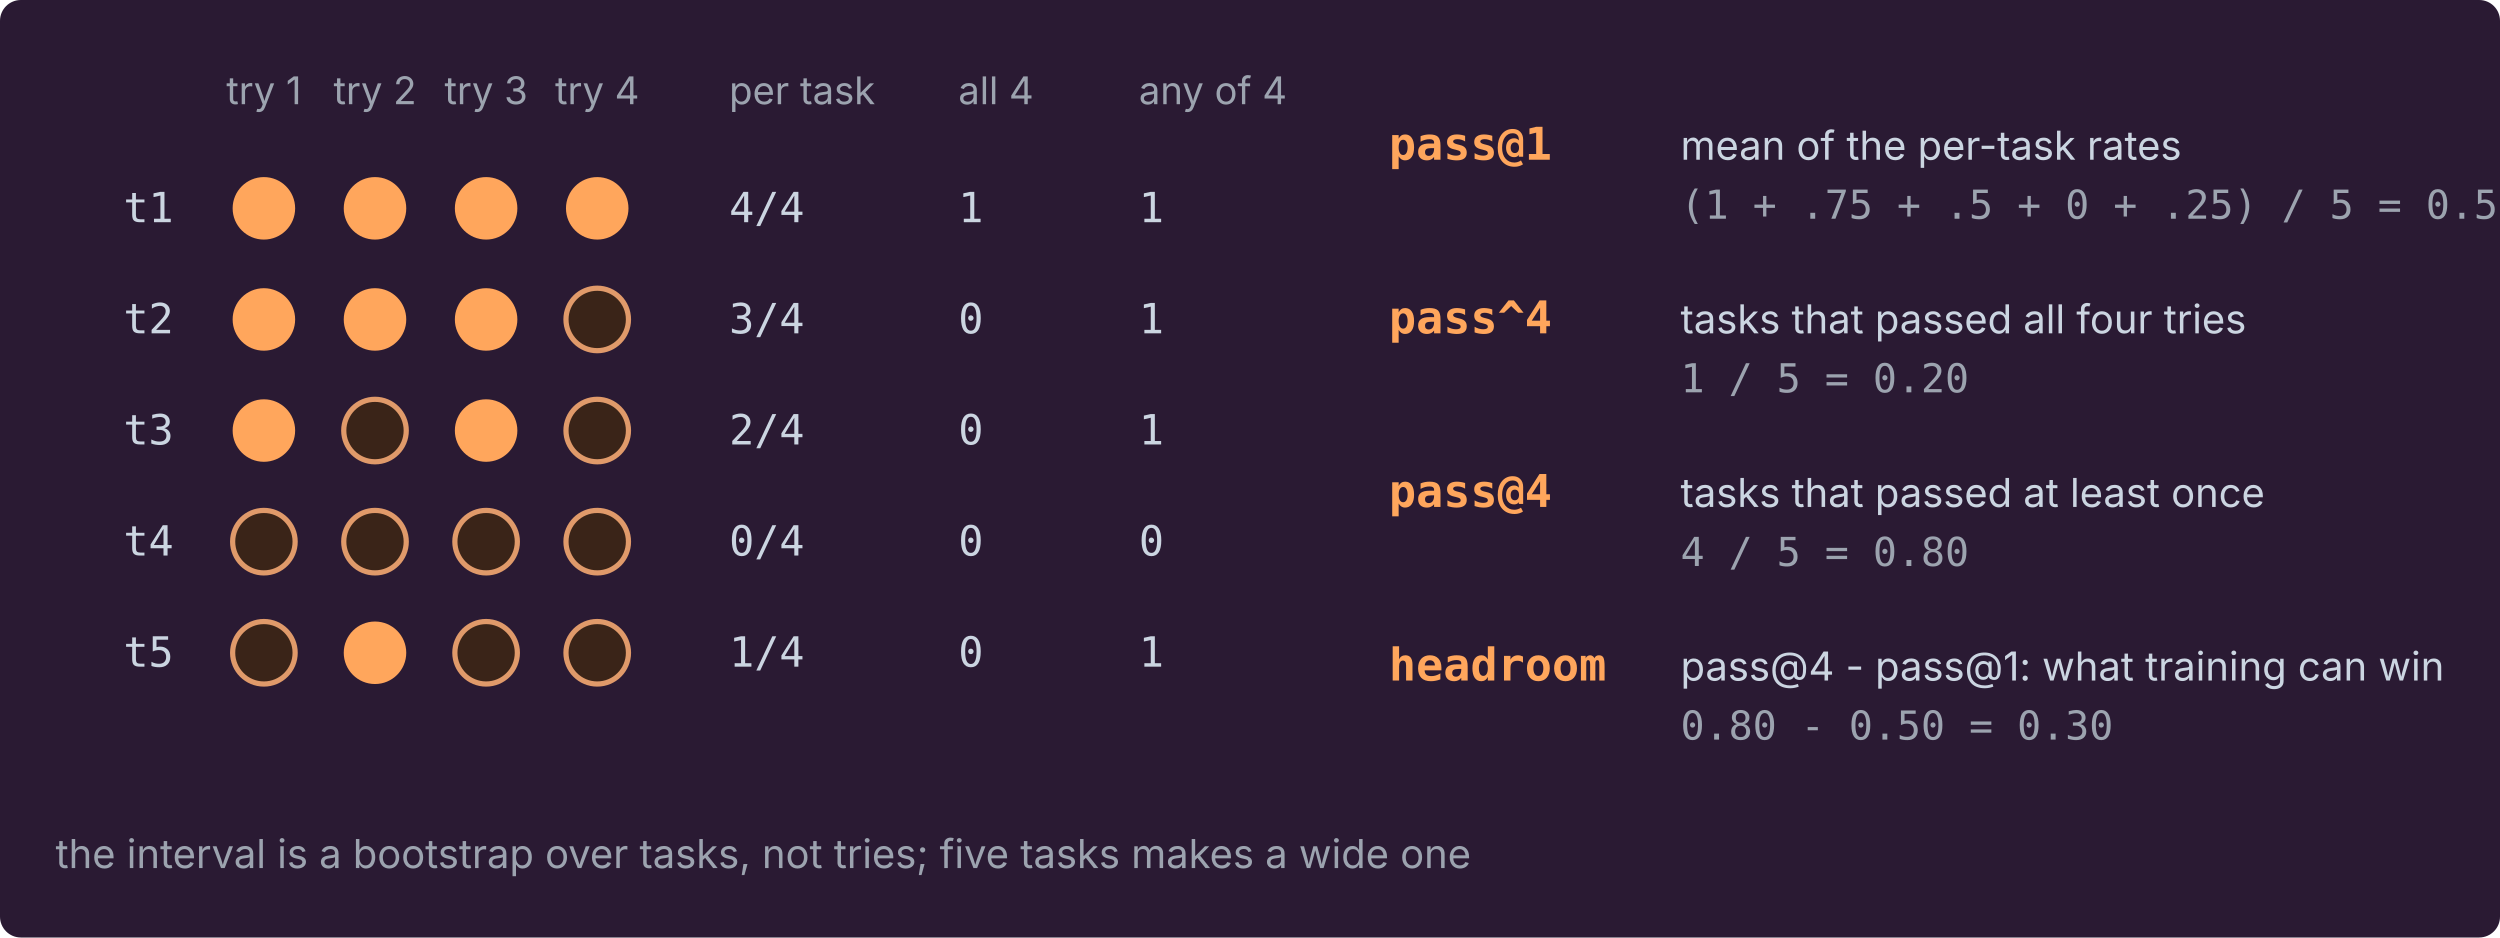
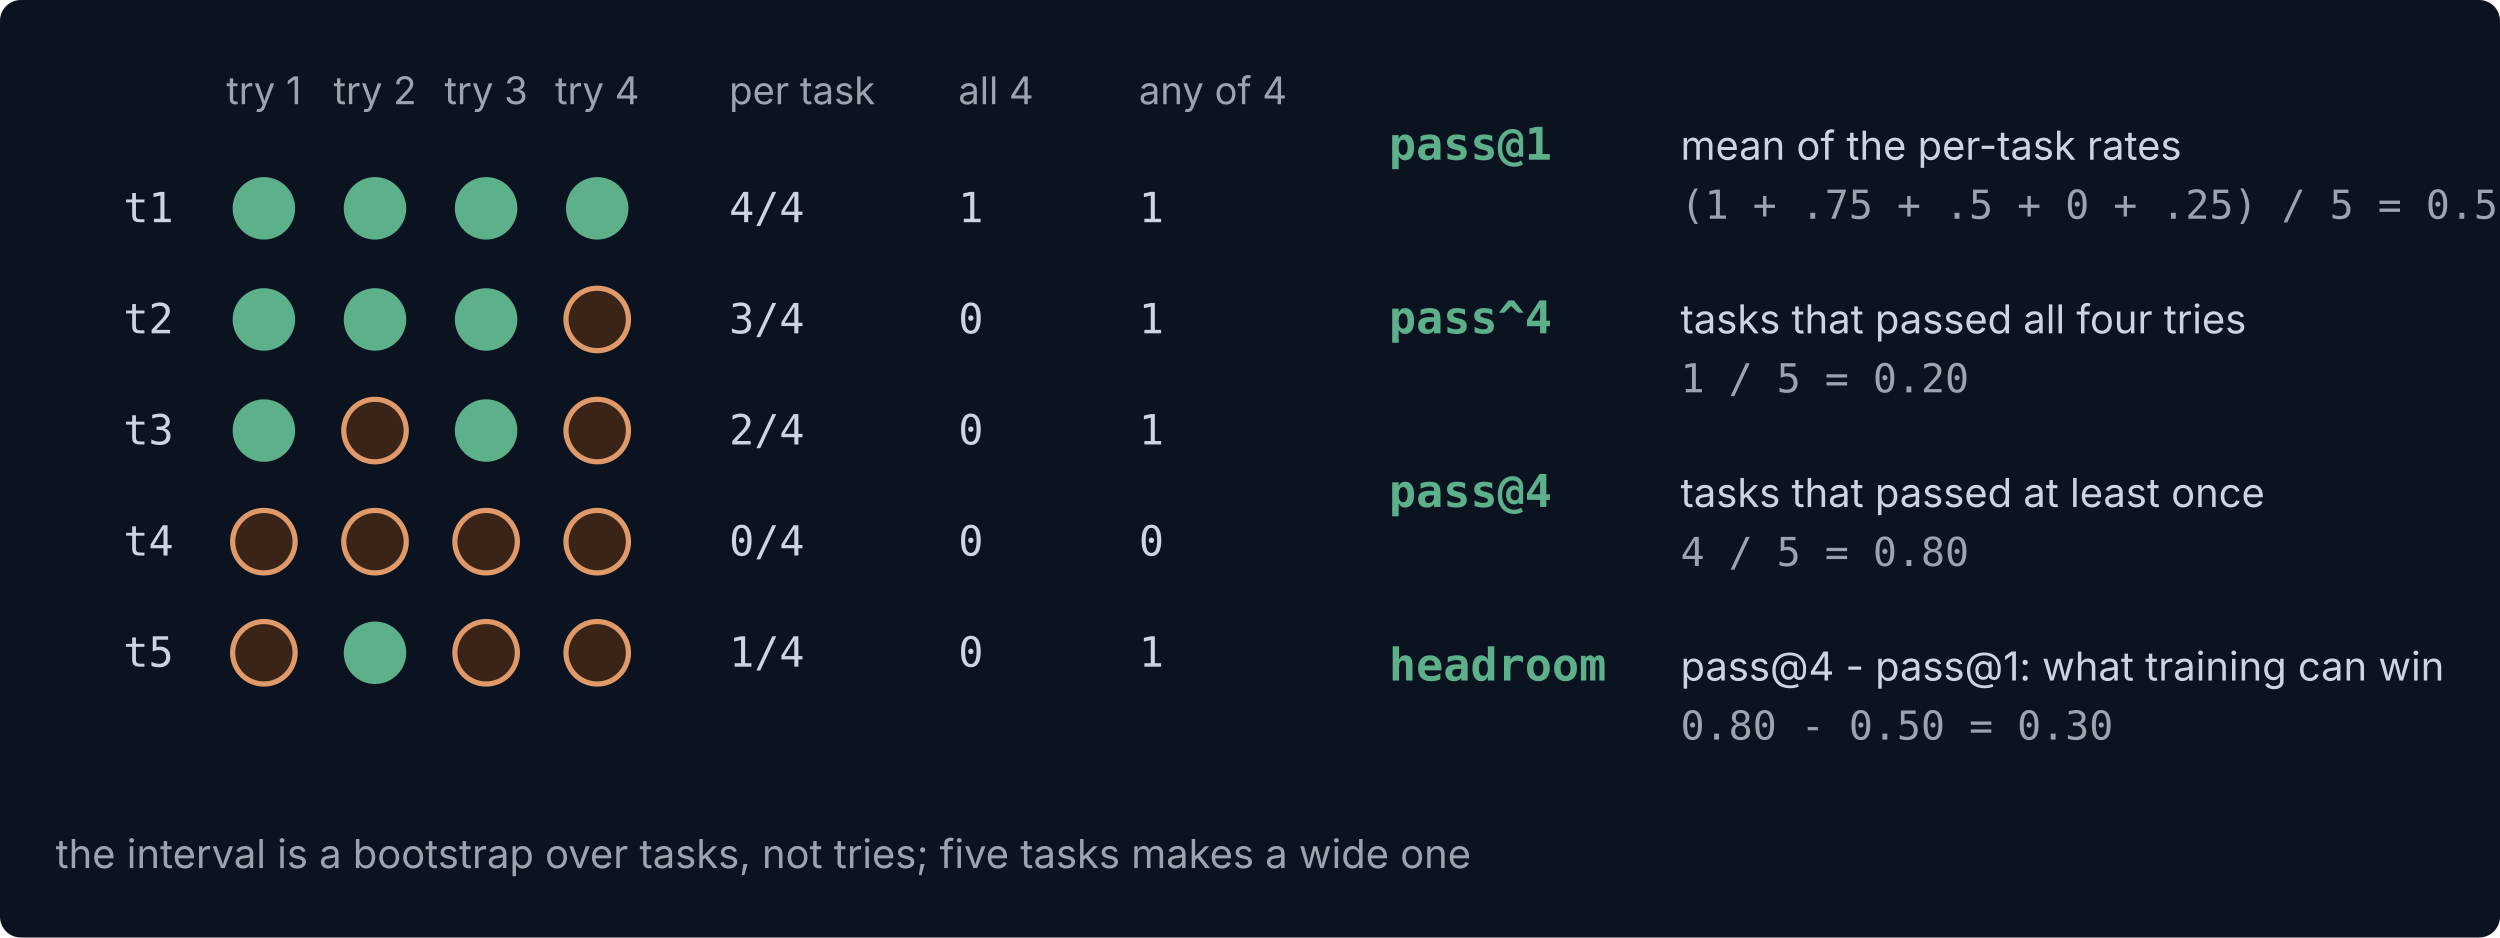
<svg xmlns="http://www.w3.org/2000/svg" viewBox="0 0 720 270" width="720" height="270" role="img" aria-label="pass@1, pass^k and pass@k read off one grid of five tasks by four tries">
  <defs>
    <marker id="arrow" viewBox="0 0 8 8" refX="7" refY="4" markerWidth="6" markerHeight="6" orient="auto">
      <path d="M0,0 L8,4 L0,8 z" fill="#9CA3AF" />
    </marker>
    <marker id="arrow-green" viewBox="0 0 8 8" refX="7" refY="4" markerWidth="6" markerHeight="6" orient="auto">
-       <path d="M0,0 L8,4 L0,8 z" fill="#FFA65C" />
+       <path d="M0,0 L8,4 L0,8 z" fill="#5CB08A" />
    </marker>
  </defs>
-   <rect width="720" height="270" rx="6" fill="#2A1A33" />
+   <rect width="720" height="270" rx="6" fill="#0B1220" />
  <text x="76.0" y="30" font-family="ui-sans-serif, system-ui, -apple-system, 'Segoe UI', Inter, sans-serif" font-size="11" font-weight="400" fill="#9CA3AF" text-anchor="middle">try 1</text>
  <text x="108.0" y="30" font-family="ui-sans-serif, system-ui, -apple-system, 'Segoe UI', Inter, sans-serif" font-size="11" font-weight="400" fill="#9CA3AF" text-anchor="middle">try 2</text>
  <text x="140.0" y="30" font-family="ui-sans-serif, system-ui, -apple-system, 'Segoe UI', Inter, sans-serif" font-size="11" font-weight="400" fill="#9CA3AF" text-anchor="middle">try 3</text>
  <text x="172.0" y="30" font-family="ui-sans-serif, system-ui, -apple-system, 'Segoe UI', Inter, sans-serif" font-size="11" font-weight="400" fill="#9CA3AF" text-anchor="middle">try 4</text>
  <text x="210" y="30" font-family="ui-sans-serif, system-ui, -apple-system, 'Segoe UI', Inter, sans-serif" font-size="11" font-weight="400" fill="#9CA3AF" text-anchor="start">per task</text>
  <text x="276" y="30" font-family="ui-sans-serif, system-ui, -apple-system, 'Segoe UI', Inter, sans-serif" font-size="11" font-weight="400" fill="#9CA3AF" text-anchor="start">all 4</text>
  <text x="328" y="30" font-family="ui-sans-serif, system-ui, -apple-system, 'Segoe UI', Inter, sans-serif" font-size="11" font-weight="400" fill="#9CA3AF" text-anchor="start">any of 4</text>
  <text x="50" y="64.0" font-family="ui-monospace, SFMono-Regular, Menlo, Consolas, monospace" font-size="12" font-weight="400" fill="#CBD5E1" text-anchor="end">t1</text>
-   <circle cx="76.0" cy="60.0" r="9" fill="#FFA65C" />
-   <circle cx="108.0" cy="60.0" r="9" fill="#FFA65C" />
-   <circle cx="140.0" cy="60.0" r="9" fill="#FFA65C" />
-   <circle cx="172.0" cy="60.0" r="9" fill="#FFA65C" />
+   <circle cx="76.0" cy="60.0" r="9" fill="#5CB08A" />
+   <circle cx="108.0" cy="60.0" r="9" fill="#5CB08A" />
+   <circle cx="140.0" cy="60.0" r="9" fill="#5CB08A" />
+   <circle cx="172.0" cy="60.0" r="9" fill="#5CB08A" />
  <text x="210" y="64.0" font-family="ui-monospace, SFMono-Regular, Menlo, Consolas, monospace" font-size="12" font-weight="400" fill="#CBD5E1" text-anchor="start">4/4</text>
  <text x="276" y="64.0" font-family="ui-monospace, SFMono-Regular, Menlo, Consolas, monospace" font-size="12" font-weight="400" fill="#CBD5E1" text-anchor="start">1</text>
  <text x="328" y="64.0" font-family="ui-monospace, SFMono-Regular, Menlo, Consolas, monospace" font-size="12" font-weight="400" fill="#CBD5E1" text-anchor="start">1</text>
  <text x="50" y="96.0" font-family="ui-monospace, SFMono-Regular, Menlo, Consolas, monospace" font-size="12" font-weight="400" fill="#CBD5E1" text-anchor="end">t2</text>
-   <circle cx="76.0" cy="92.0" r="9" fill="#FFA65C" />
-   <circle cx="108.0" cy="92.0" r="9" fill="#FFA65C" />
-   <circle cx="140.0" cy="92.0" r="9" fill="#FFA65C" />
+   <circle cx="76.0" cy="92.0" r="9" fill="#5CB08A" />
+   <circle cx="108.0" cy="92.0" r="9" fill="#5CB08A" />
+   <circle cx="140.0" cy="92.0" r="9" fill="#5CB08A" />
  <circle cx="172.0" cy="92.0" r="9" fill="#3A2418" stroke="#E09A6A" stroke-width="1.5" />
  <text x="210" y="96.0" font-family="ui-monospace, SFMono-Regular, Menlo, Consolas, monospace" font-size="12" font-weight="400" fill="#CBD5E1" text-anchor="start">3/4</text>
  <text x="276" y="96.0" font-family="ui-monospace, SFMono-Regular, Menlo, Consolas, monospace" font-size="12" font-weight="400" fill="#CBD5E1" text-anchor="start">0</text>
  <text x="328" y="96.0" font-family="ui-monospace, SFMono-Regular, Menlo, Consolas, monospace" font-size="12" font-weight="400" fill="#CBD5E1" text-anchor="start">1</text>
  <text x="50" y="128.0" font-family="ui-monospace, SFMono-Regular, Menlo, Consolas, monospace" font-size="12" font-weight="400" fill="#CBD5E1" text-anchor="end">t3</text>
-   <circle cx="76.0" cy="124.0" r="9" fill="#FFA65C" />
+   <circle cx="76.0" cy="124.0" r="9" fill="#5CB08A" />
  <circle cx="108.0" cy="124.0" r="9" fill="#3A2418" stroke="#E09A6A" stroke-width="1.5" />
-   <circle cx="140.0" cy="124.0" r="9" fill="#FFA65C" />
+   <circle cx="140.0" cy="124.0" r="9" fill="#5CB08A" />
  <circle cx="172.0" cy="124.0" r="9" fill="#3A2418" stroke="#E09A6A" stroke-width="1.5" />
  <text x="210" y="128.0" font-family="ui-monospace, SFMono-Regular, Menlo, Consolas, monospace" font-size="12" font-weight="400" fill="#CBD5E1" text-anchor="start">2/4</text>
  <text x="276" y="128.0" font-family="ui-monospace, SFMono-Regular, Menlo, Consolas, monospace" font-size="12" font-weight="400" fill="#CBD5E1" text-anchor="start">0</text>
  <text x="328" y="128.0" font-family="ui-monospace, SFMono-Regular, Menlo, Consolas, monospace" font-size="12" font-weight="400" fill="#CBD5E1" text-anchor="start">1</text>
  <text x="50" y="160.0" font-family="ui-monospace, SFMono-Regular, Menlo, Consolas, monospace" font-size="12" font-weight="400" fill="#CBD5E1" text-anchor="end">t4</text>
  <circle cx="76.0" cy="156.0" r="9" fill="#3A2418" stroke="#E09A6A" stroke-width="1.5" />
  <circle cx="108.0" cy="156.0" r="9" fill="#3A2418" stroke="#E09A6A" stroke-width="1.5" />
  <circle cx="140.0" cy="156.0" r="9" fill="#3A2418" stroke="#E09A6A" stroke-width="1.5" />
  <circle cx="172.0" cy="156.0" r="9" fill="#3A2418" stroke="#E09A6A" stroke-width="1.5" />
  <text x="210" y="160.0" font-family="ui-monospace, SFMono-Regular, Menlo, Consolas, monospace" font-size="12" font-weight="400" fill="#CBD5E1" text-anchor="start">0/4</text>
  <text x="276" y="160.0" font-family="ui-monospace, SFMono-Regular, Menlo, Consolas, monospace" font-size="12" font-weight="400" fill="#CBD5E1" text-anchor="start">0</text>
  <text x="328" y="160.0" font-family="ui-monospace, SFMono-Regular, Menlo, Consolas, monospace" font-size="12" font-weight="400" fill="#CBD5E1" text-anchor="start">0</text>
  <text x="50" y="192.0" font-family="ui-monospace, SFMono-Regular, Menlo, Consolas, monospace" font-size="12" font-weight="400" fill="#CBD5E1" text-anchor="end">t5</text>
  <circle cx="76.0" cy="188.0" r="9" fill="#3A2418" stroke="#E09A6A" stroke-width="1.5" />
-   <circle cx="108.0" cy="188.0" r="9" fill="#FFA65C" />
+   <circle cx="108.0" cy="188.0" r="9" fill="#5CB08A" />
  <circle cx="140.0" cy="188.0" r="9" fill="#3A2418" stroke="#E09A6A" stroke-width="1.5" />
  <circle cx="172.0" cy="188.0" r="9" fill="#3A2418" stroke="#E09A6A" stroke-width="1.5" />
  <text x="210" y="192.0" font-family="ui-monospace, SFMono-Regular, Menlo, Consolas, monospace" font-size="12" font-weight="400" fill="#CBD5E1" text-anchor="start">1/4</text>
  <text x="276" y="192.0" font-family="ui-monospace, SFMono-Regular, Menlo, Consolas, monospace" font-size="12" font-weight="400" fill="#CBD5E1" text-anchor="start">0</text>
  <text x="328" y="192.0" font-family="ui-monospace, SFMono-Regular, Menlo, Consolas, monospace" font-size="12" font-weight="400" fill="#CBD5E1" text-anchor="start">1</text>
-   <text x="400" y="46" font-family="ui-monospace, SFMono-Regular, Menlo, Consolas, monospace" font-size="13" font-weight="600" fill="#FFA65C" text-anchor="start">pass@1</text>
+   <text x="400" y="46" font-family="ui-monospace, SFMono-Regular, Menlo, Consolas, monospace" font-size="13" font-weight="600" fill="#5CB08A" text-anchor="start">pass@1</text>
  <text x="484" y="46" font-family="ui-sans-serif, system-ui, -apple-system, 'Segoe UI', Inter, sans-serif" font-size="11.5" font-weight="400" fill="#CBD5E1" text-anchor="start">mean of the per-task rates</text>
  <text x="484" y="63" font-family="ui-monospace, SFMono-Regular, Menlo, Consolas, monospace" font-size="11.5" font-weight="400" fill="#9CA3AF" text-anchor="start">(1 + .75 + .5 + 0 + .25) / 5 = 0.50</text>
-   <text x="400" y="96" font-family="ui-monospace, SFMono-Regular, Menlo, Consolas, monospace" font-size="13" font-weight="600" fill="#FFA65C" text-anchor="start">pass^4</text>
+   <text x="400" y="96" font-family="ui-monospace, SFMono-Regular, Menlo, Consolas, monospace" font-size="13" font-weight="600" fill="#5CB08A" text-anchor="start">pass^4</text>
  <text x="484" y="96" font-family="ui-sans-serif, system-ui, -apple-system, 'Segoe UI', Inter, sans-serif" font-size="11.5" font-weight="400" fill="#CBD5E1" text-anchor="start">tasks that passed all four tries</text>
  <text x="484" y="113" font-family="ui-monospace, SFMono-Regular, Menlo, Consolas, monospace" font-size="11.5" font-weight="400" fill="#9CA3AF" text-anchor="start">1 / 5 = 0.20</text>
-   <text x="400" y="146" font-family="ui-monospace, SFMono-Regular, Menlo, Consolas, monospace" font-size="13" font-weight="600" fill="#FFA65C" text-anchor="start">pass@4</text>
+   <text x="400" y="146" font-family="ui-monospace, SFMono-Regular, Menlo, Consolas, monospace" font-size="13" font-weight="600" fill="#5CB08A" text-anchor="start">pass@4</text>
  <text x="484" y="146" font-family="ui-sans-serif, system-ui, -apple-system, 'Segoe UI', Inter, sans-serif" font-size="11.5" font-weight="400" fill="#CBD5E1" text-anchor="start">tasks that passed at least once</text>
  <text x="484" y="163" font-family="ui-monospace, SFMono-Regular, Menlo, Consolas, monospace" font-size="11.5" font-weight="400" fill="#9CA3AF" text-anchor="start">4 / 5 = 0.80</text>
-   <text x="400" y="196" font-family="ui-monospace, SFMono-Regular, Menlo, Consolas, monospace" font-size="13" font-weight="600" fill="#FFA65C" text-anchor="start">headroom</text>
+   <text x="400" y="196" font-family="ui-monospace, SFMono-Regular, Menlo, Consolas, monospace" font-size="13" font-weight="600" fill="#5CB08A" text-anchor="start">headroom</text>
  <text x="484" y="196" font-family="ui-sans-serif, system-ui, -apple-system, 'Segoe UI', Inter, sans-serif" font-size="11.5" font-weight="400" fill="#CBD5E1" text-anchor="start">pass@4 - pass@1: what training can win</text>
  <text x="484" y="213" font-family="ui-monospace, SFMono-Regular, Menlo, Consolas, monospace" font-size="11.5" font-weight="400" fill="#9CA3AF" text-anchor="start">0.80 - 0.50 = 0.30</text>
  <text x="16" y="250" font-family="ui-sans-serif, system-ui, -apple-system, 'Segoe UI', Inter, sans-serif" font-size="11.5" font-weight="400" fill="#9CA3AF" text-anchor="start">the interval is a bootstrap over tasks, not tries; five tasks makes a wide one</text>
</svg>
